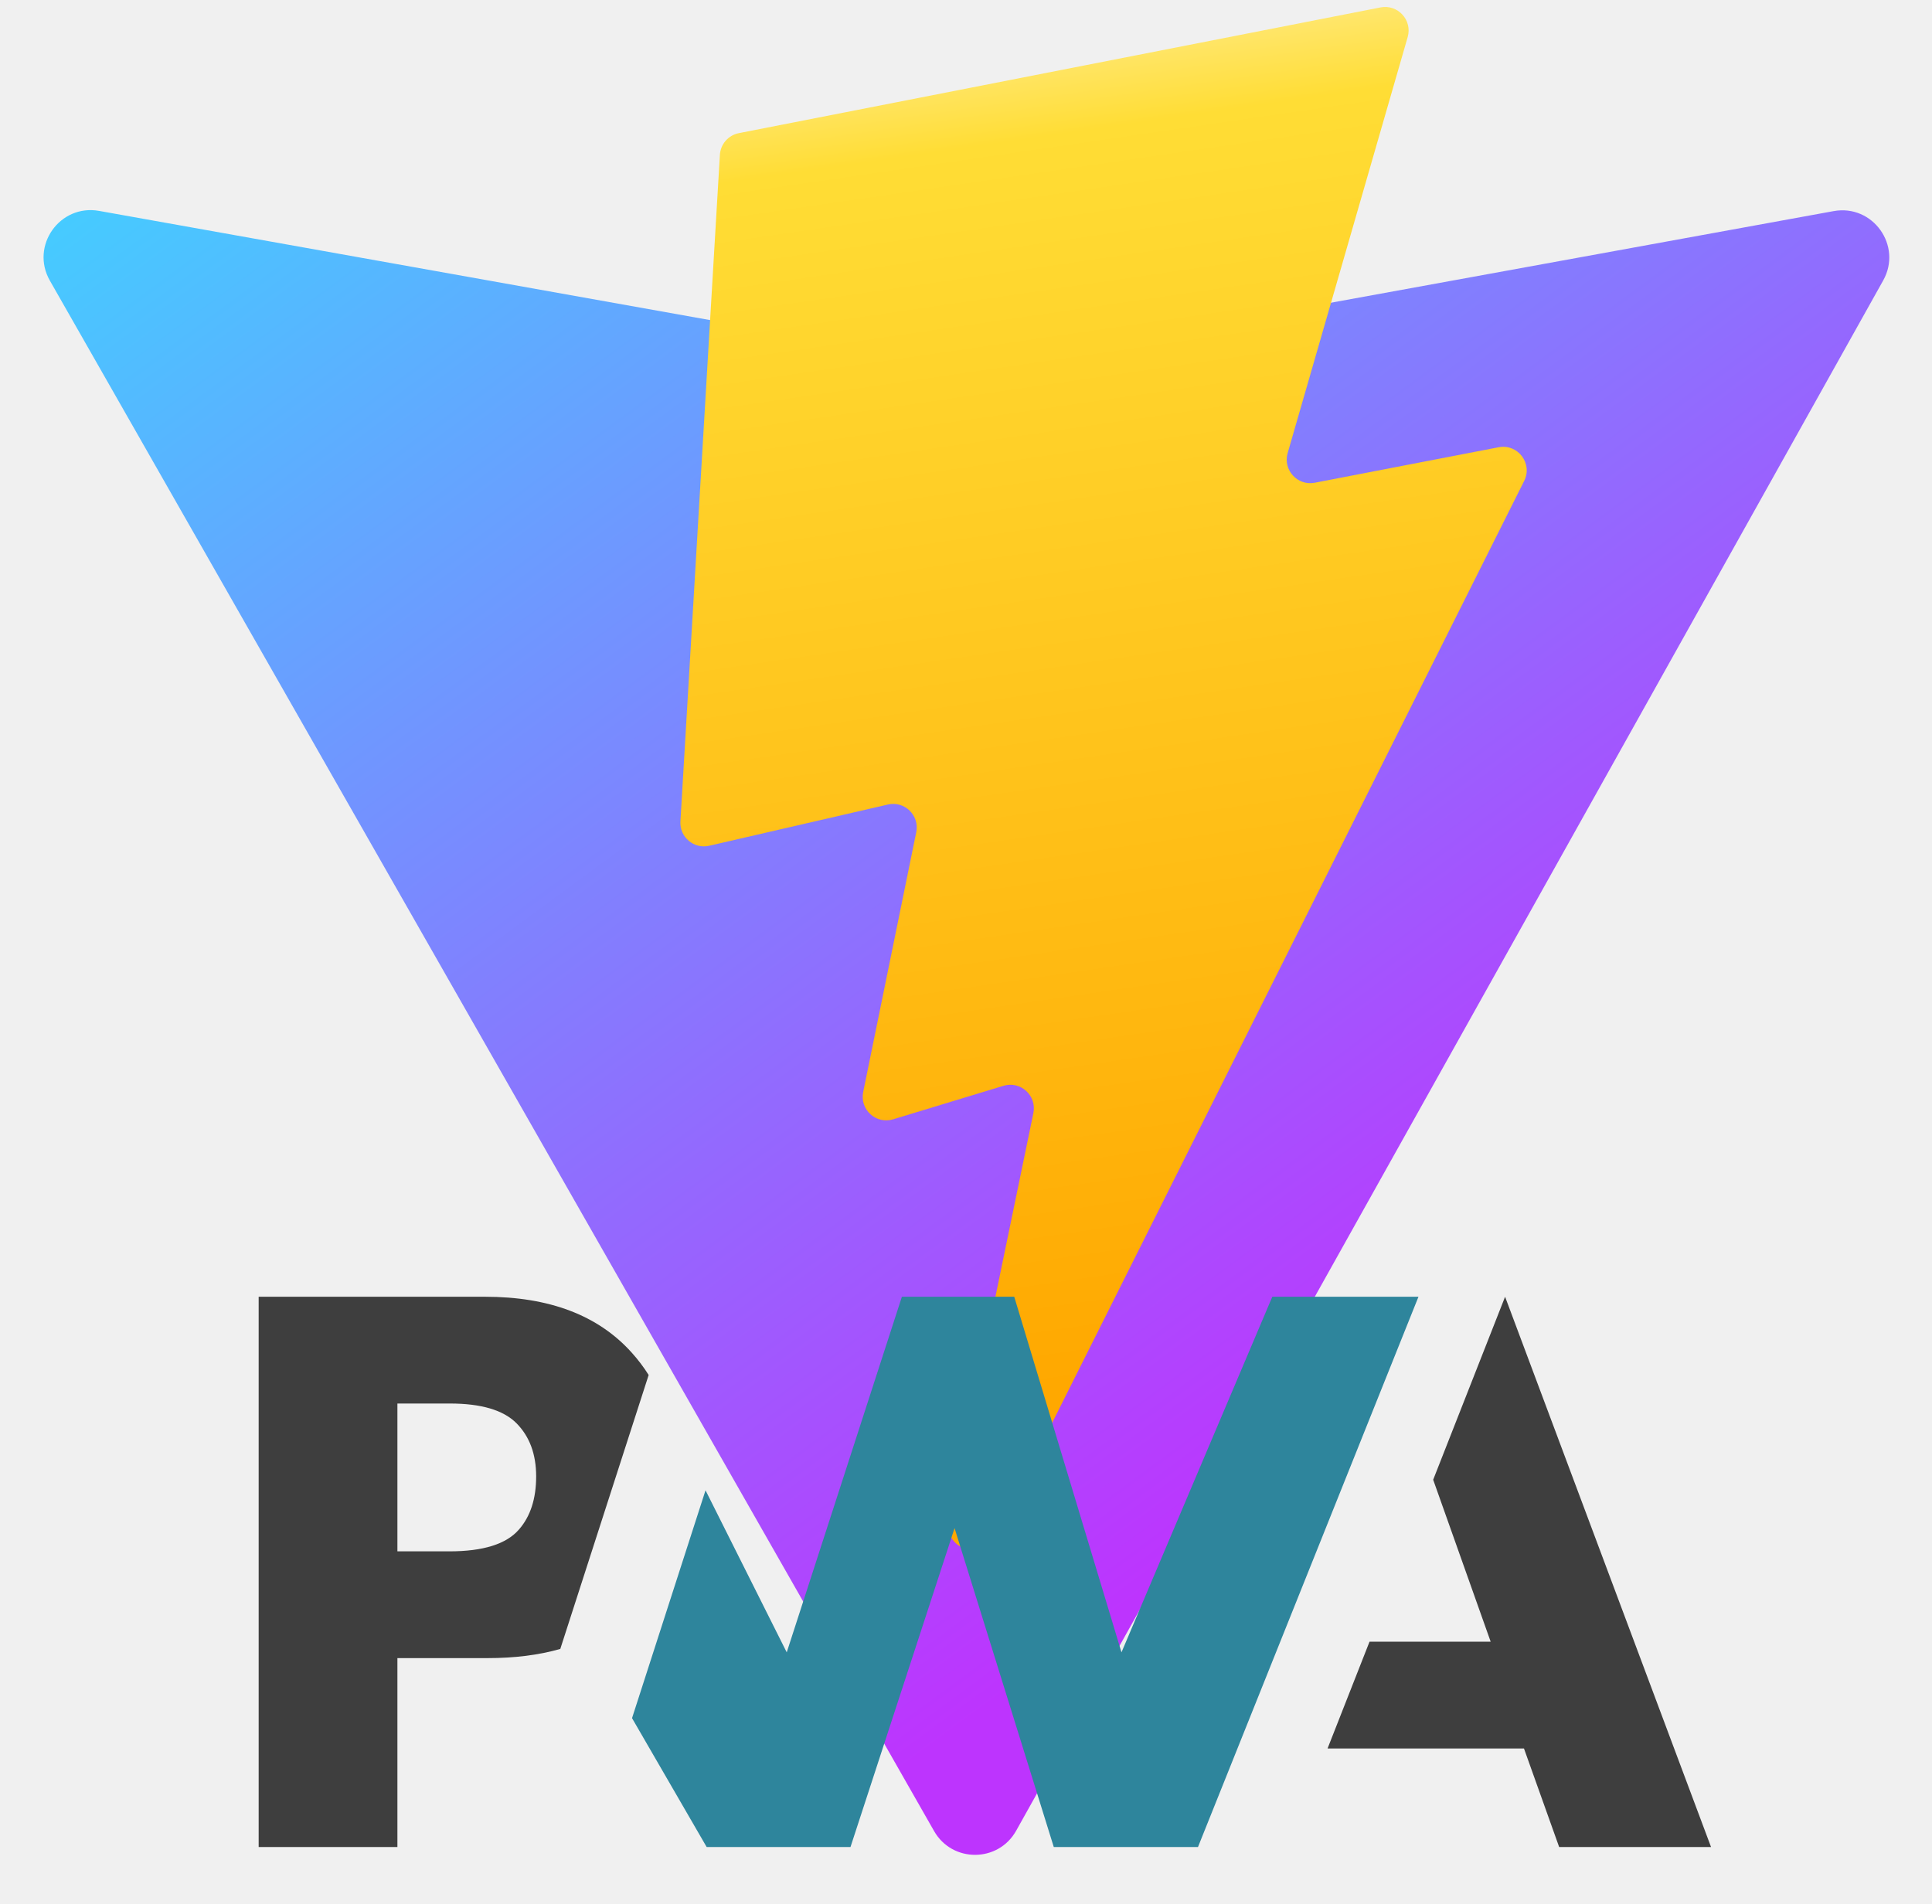
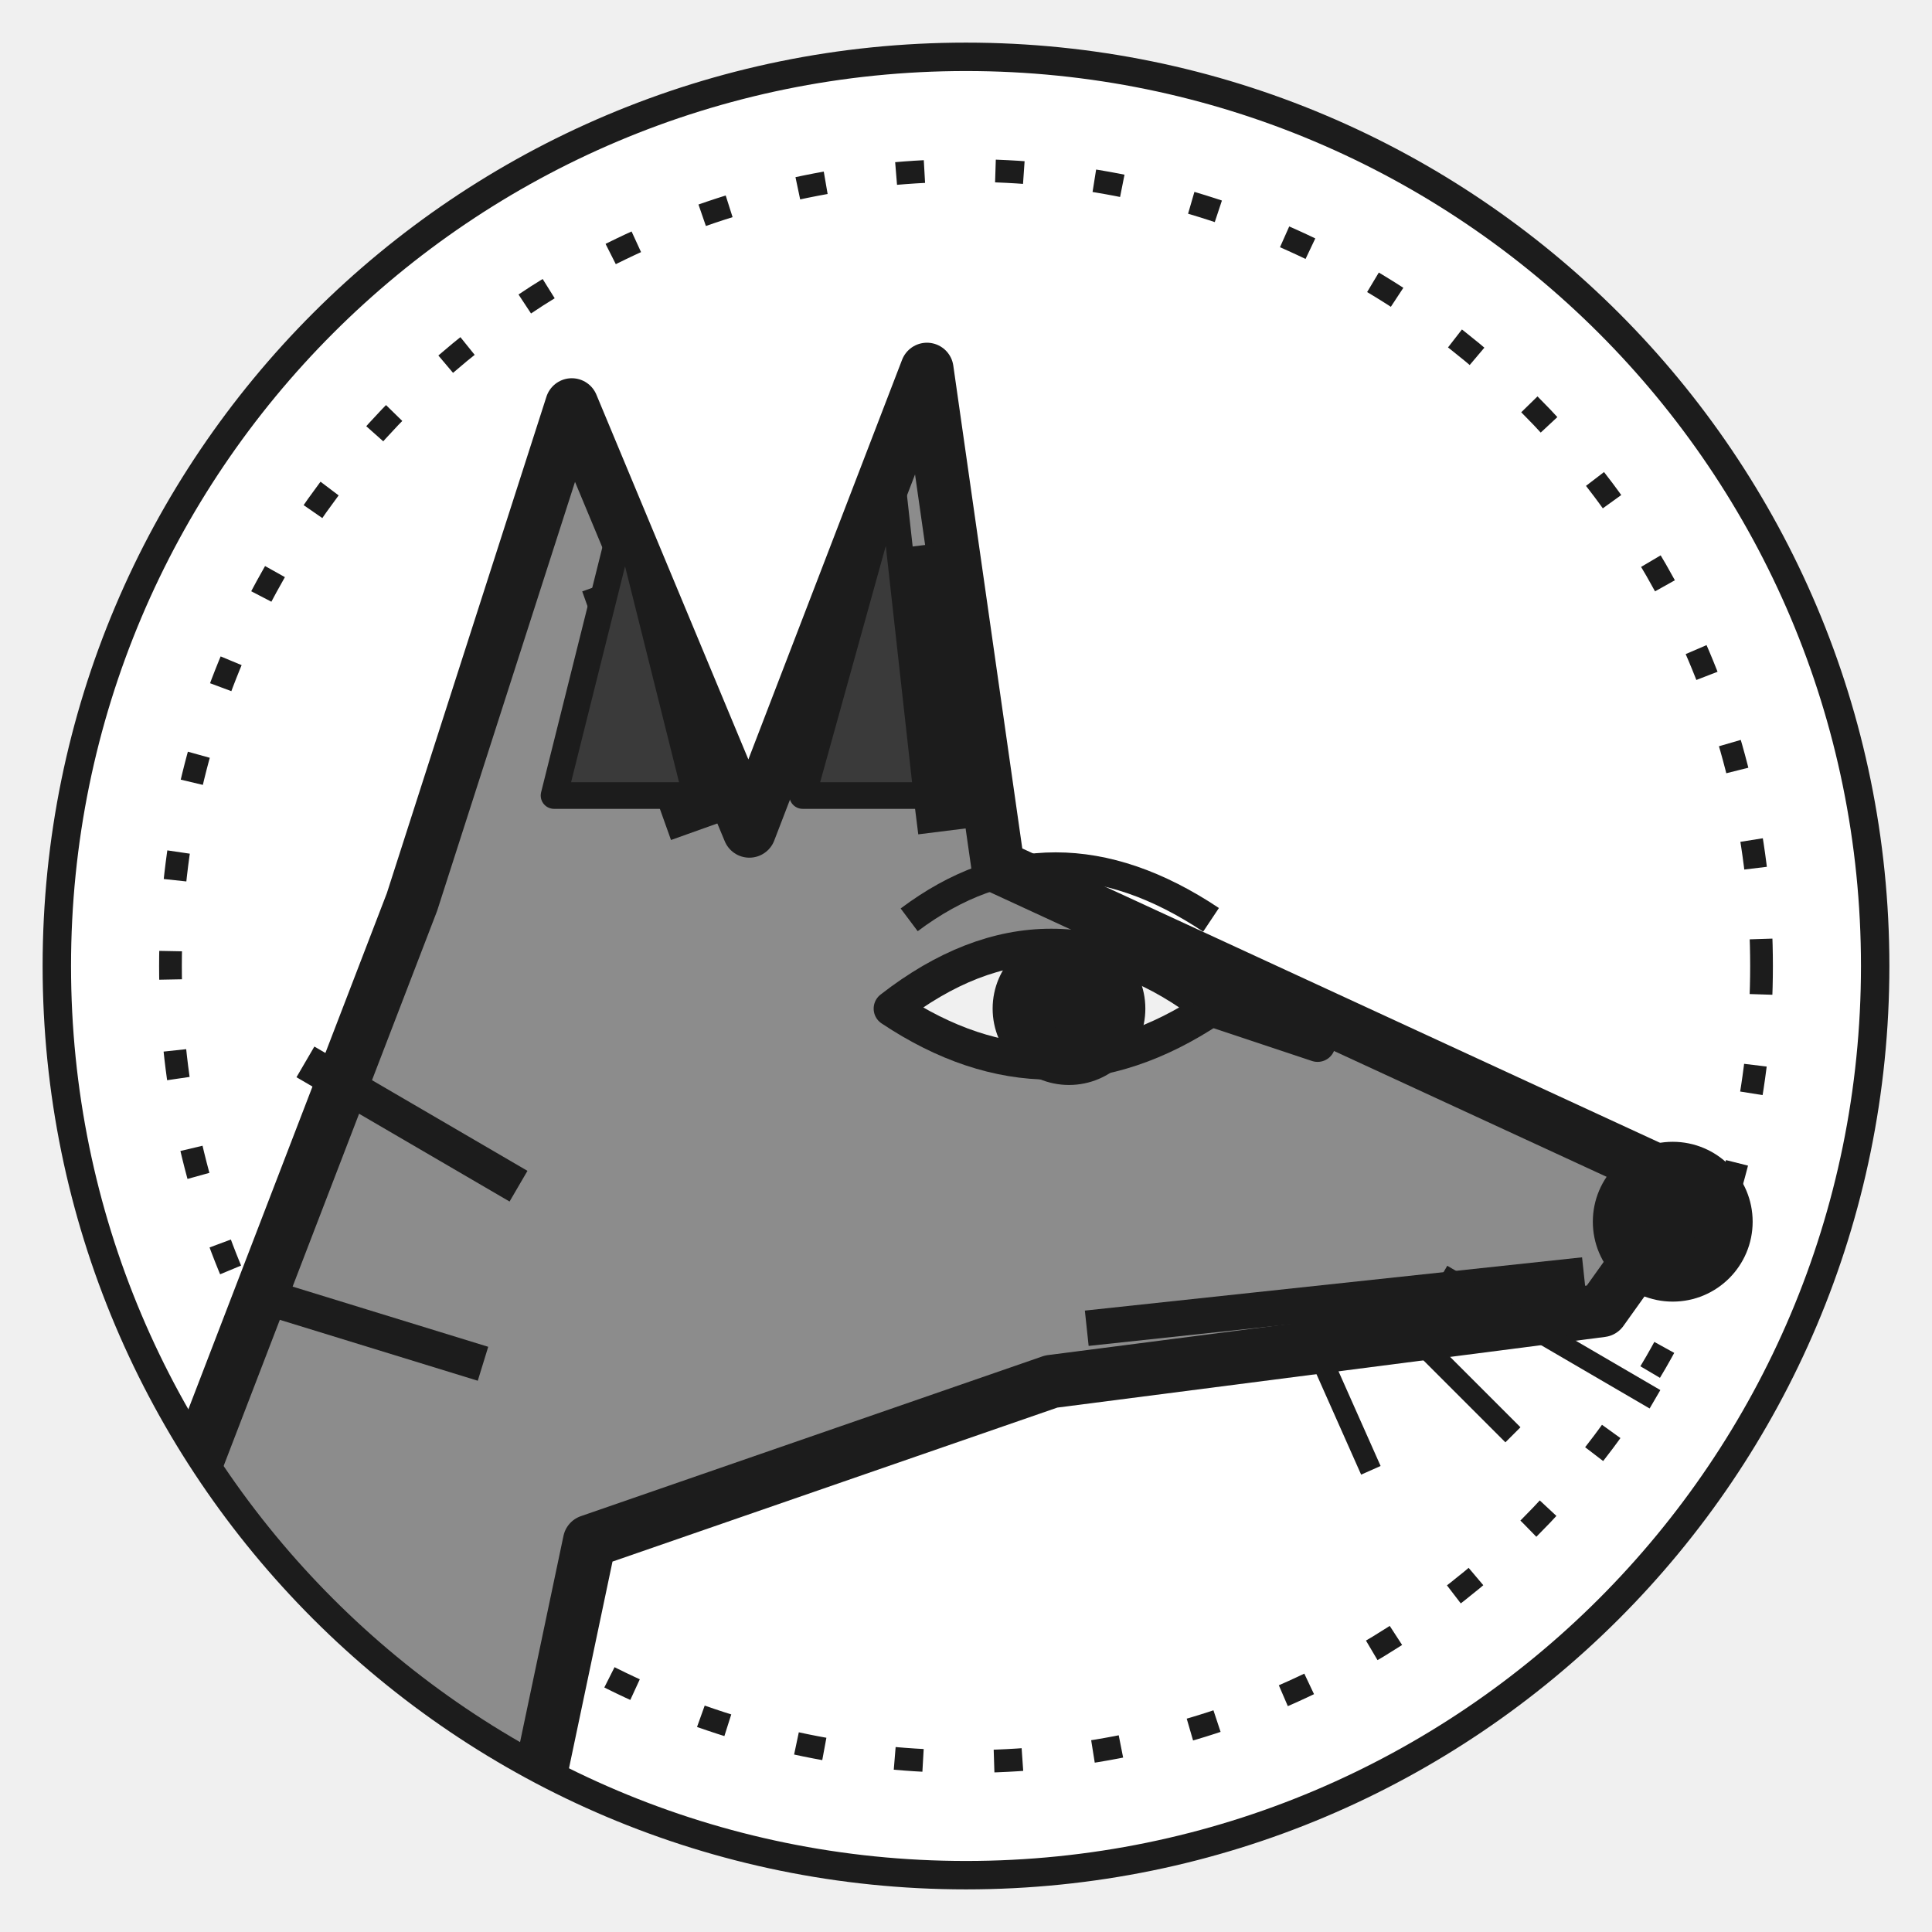
- <svg xmlns="http://www.w3.org/2000/svg" width="410" height="404" viewBox="0 0 410 404" fill="none" version="1.1" id="svg20">
-   <path d="M399.641 59.525L215.643 388.545C211.844 395.338 202.084 395.378 198.228 388.618L10.582 59.556C6.381 52.19 12.68 43.267 21.028 44.759L205.223 77.682C206.398 77.892 207.601 77.89 208.776 77.676L389.119 44.806C397.439 43.289 403.768 52.143 399.641 59.525Z" fill="url(#paint0_linear)" id="path2" />
-   <defs id="defs18">
-     <linearGradient id="paint0_linear" x1="6" y1="33" x2="235" y2="344" gradientUnits="userSpaceOnUse">
-       <stop stop-color="#41D1FF" id="stop6" />
-       <stop offset="1" stop-color="#BD34FE" id="stop8" />
-     </linearGradient>
-     <linearGradient id="paint1_linear" x1="194.651" y1="8.818" x2="236.076" y2="292.989" gradientUnits="userSpaceOnUse">
-       <stop stop-color="#FFEA83" id="stop11" />
-       <stop offset="0.083" stop-color="#FFDD35" id="stop13" />
-       <stop offset="1" stop-color="#FFA800" id="stop15" />
-     </linearGradient>
+ <svg xmlns="http://www.w3.org/2000/svg" viewBox="289 214 136 136" width="512" height="512">
+   <defs>
+     <clipPath id="halo">
+       <circle cx="357" cy="282" r="64" />
+     </clipPath>
  </defs>
-   <path d="M292.965 1.574L156.801 28.255C154.563 28.694 152.906 30.59 152.771 32.866L144.395 174.33C144.198 177.662 147.258 180.248 150.51 179.498L188.42 170.749C191.967 169.931 195.172 173.055 194.443 176.622L183.18 231.775C182.422 235.487 185.907 238.661 189.532 237.56L212.947 230.446C216.577 229.344 220.065 232.527 219.297 236.242L201.398 322.875C200.278 328.294 207.486 331.249 210.492 326.603L212.5 323.5L323.454 102.072C325.312 98.365 322.108 94.137 318.036 94.923L279.014 102.454C275.347 103.161 272.227 99.746 273.262 96.158L298.731 7.867C299.767 4.273 296.636 0.855 292.965 1.574Z" fill="url(#paint1_linear)" id="path4" />
-   <g id="layer1">
-     <g id="g8" transform="matrix(0.1578966,0,0,0.1589033,54.89293,275.2164)">
-       <path fill="#3d3d3d" fill-opacity="1" stroke-width="0.2" stroke-linejoin="round" d="m 1436.62,603.304 56.39,-142.599 h 162.82 L 1578.56,244.39 1675.2,5.28336e-4 1952,734.933 h -204.13 l -47.3,-131.629 z" id="path2-1" style="fill:#3e3e3e;fill-opacity:1" />
-       <path fill="#5a0fc8" fill-opacity="1" stroke-width="0.2" stroke-linejoin="round" d="M 1262.47,734.935 1558.79,0.002 1362.34,0.003 1159.64,474.933 1015.5,0.004 H 864.499 L 709.731,474.933 600.585,258.517 501.812,562.819 602.096,734.935 h 193.331 l 139.857,-425.91 133.346,425.91 z" id="path4-4" style="fill:#2e859c;fill-opacity:1" />
-       <path fill="#3d3d3d" fill-opacity="1" stroke-width="0.2" stroke-linejoin="round" d="m 186.476,482.643 h 121.003 c 36.654,0 69.293,-4.091 97.917,-12.273 l 31.293,-96.408 87.459,-269.446 C 517.484,93.954 509.876,83.967 501.324,74.557 456.419,24.852 390.719,4.06265e-4 304.222,4.06265e-4 H -3.8147e-6 V 734.933 H 186.476 Z M 346.642,169.079 c 17.54,17.653 26.309,41.276 26.309,70.871 0,29.822 -7.713,53.474 -23.138,70.956 -16.91,19.425 -48.047,29.137 -93.409,29.137 H 186.476 V 142.598 h 70.442 c 42.277,0 72.185,8.827 89.724,26.481 z" id="path6" style="fill:#3e3e3e;fill-opacity:1" />
+   <circle cx="357" cy="282" r="64" fill="#ffffff" />
+   <circle cx="357" cy="282" r="56" fill="none" stroke="#1c1c1c" stroke-width="1.6" stroke-dasharray="2 5" />
+   <g clip-path="url(#halo)">
+     <g transform="translate(118,232.5) scale(1.25)" stroke="#1c1c1c" stroke-width="3" stroke-linejoin="round">
+       <path d="M145,75 L160,36 L169,8 L179,32 L189,6 L193,34 L232,52 L227,59 L196,63 L170,72 L162,110 Z" fill="#8c8c8c" />
+       <path d="M171,18 L176,32 M188,16 L190,32" stroke-width="3" />
+       <path d="M198,60 L226,57" stroke-width="2" />
+       <circle cx="231" cy="54" r="3" fill="#1c1c1c" />
+       <g transform="translate(196,42)">
+         <path d="M-9,0 Q0,-7 9,0 Q0,6 -9,0 Z" fill="#f0f0f0" stroke="#1c1c1c" stroke-width="2" />
+         <circle cx="1" cy="0" r="2.8" fill="#1c1c1c" />
+         <path d="M9,0 L15,2" stroke="#1c1c1c" stroke-width="2" stroke-linecap="round" />
+         <path d="M-8,-5 Q0,-11 9,-5" fill="none" stroke="#1c1c1c" stroke-width="1.6" />
+       </g>
+       <path d="M154,45 L166,52 M151,58 L164,62" stroke-width="2" />
+       <path d="M172,14 L176,30 L168,30 Z M187,12 L189,30 L182,30 Z" fill="#3a3a3a" stroke-width="1.5" />
+       <path d="M214,58 L222,66 M218,57 L230,64 M210,59 L214,68" stroke-width="1.2" />
    </g>
  </g>
+   <circle cx="357" cy="282" r="64" fill="none" stroke="#1c1c1c" stroke-width="2" />
</svg>
